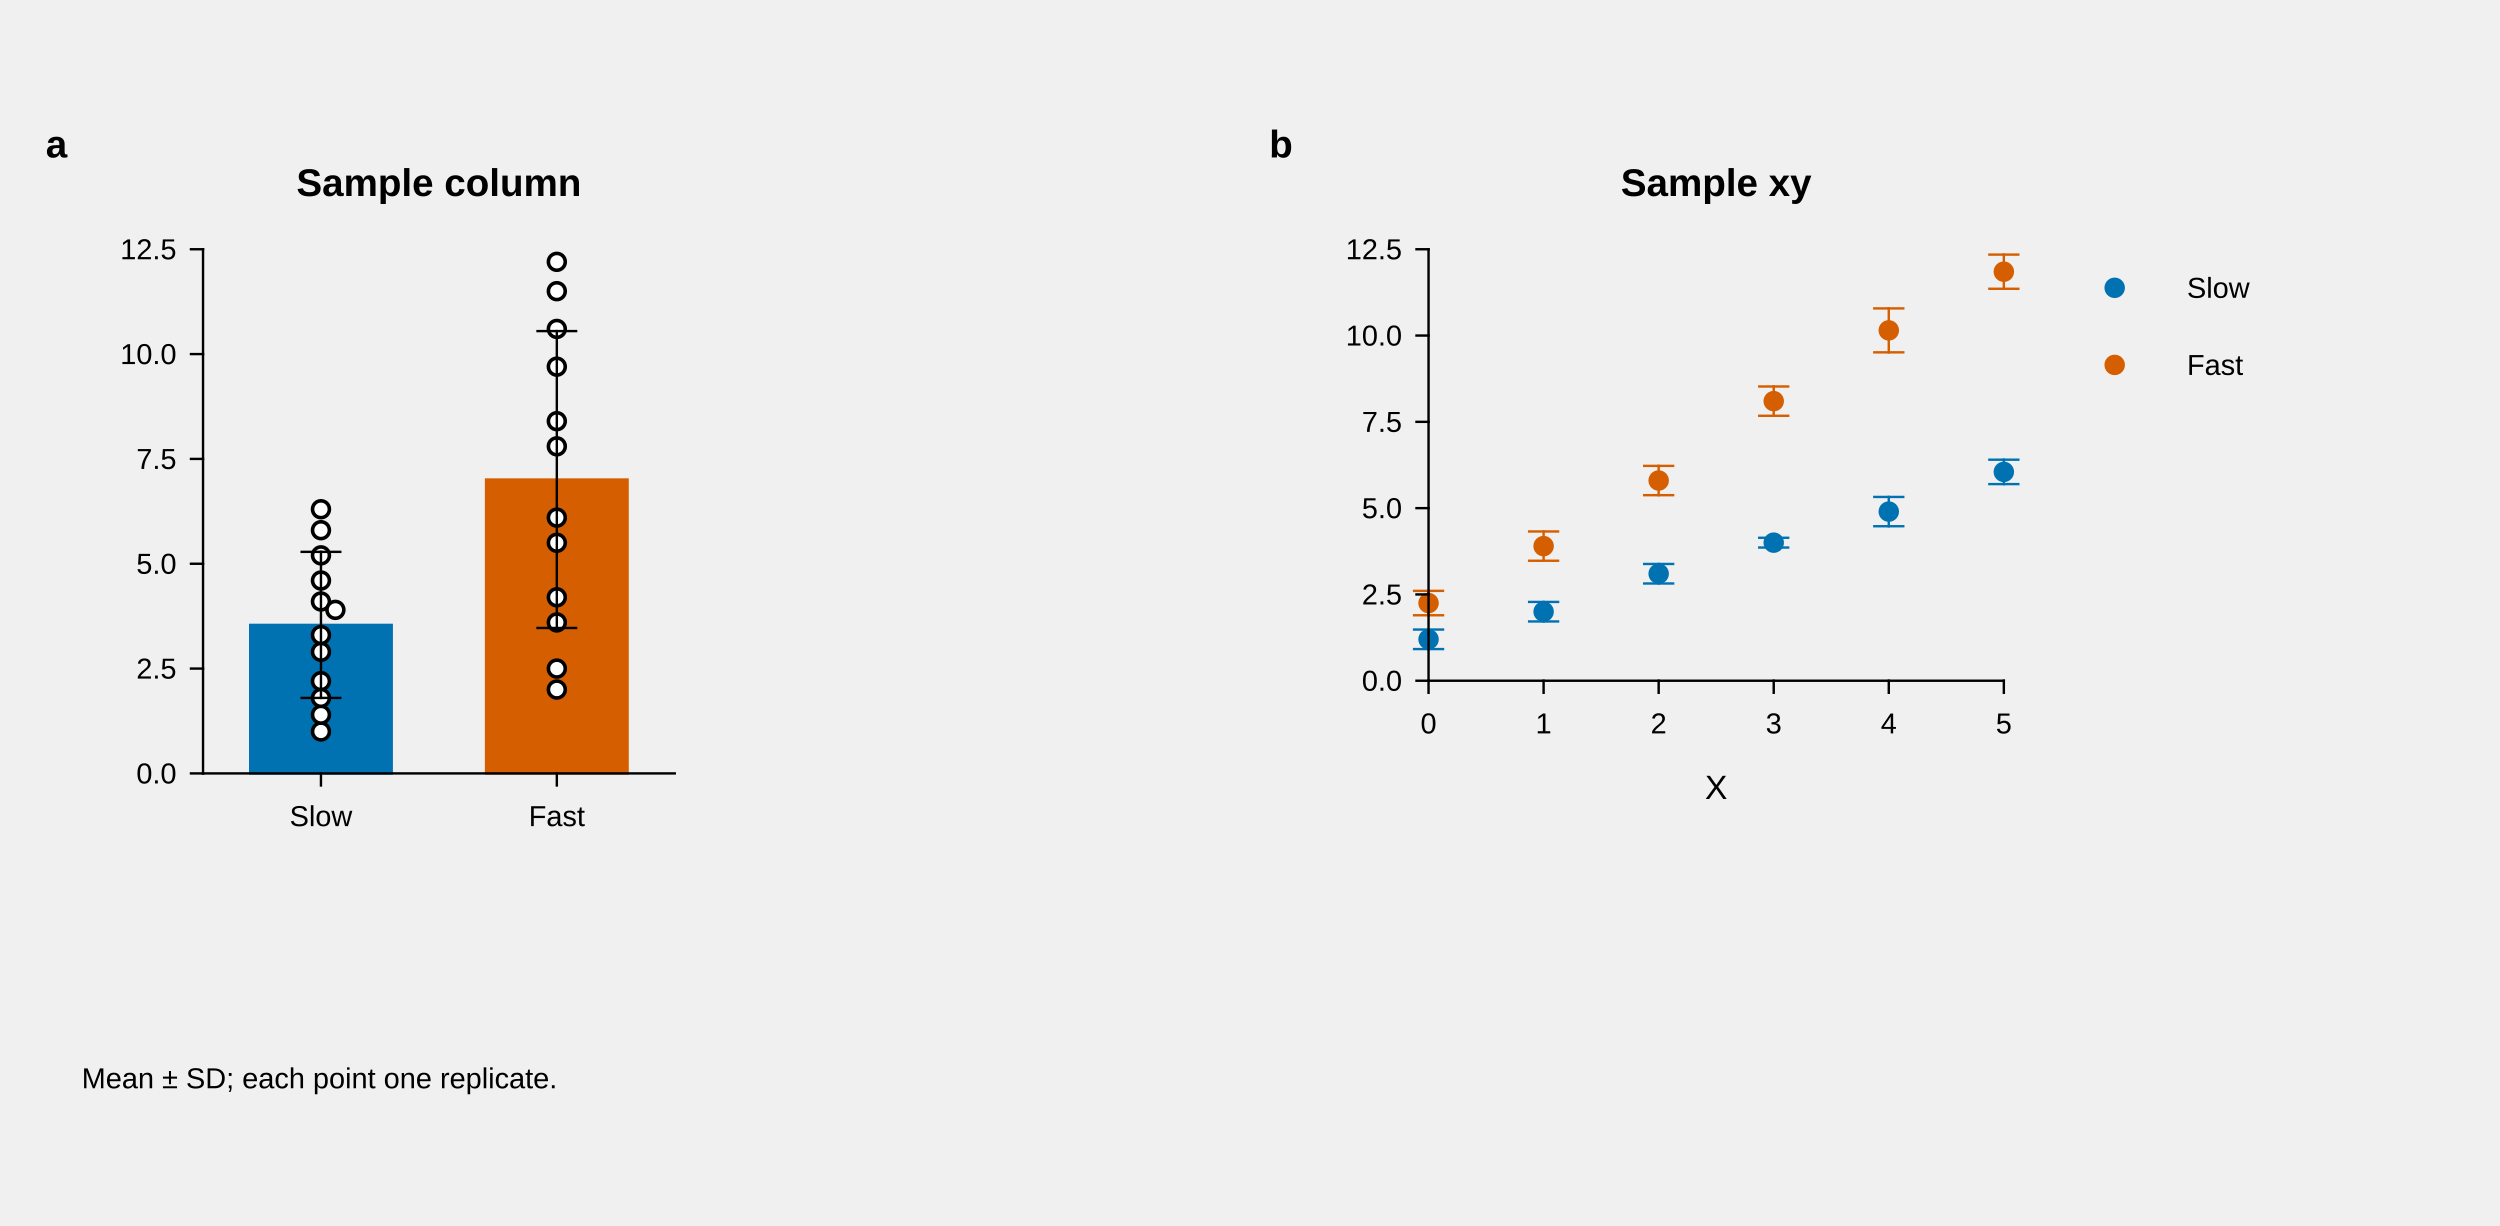
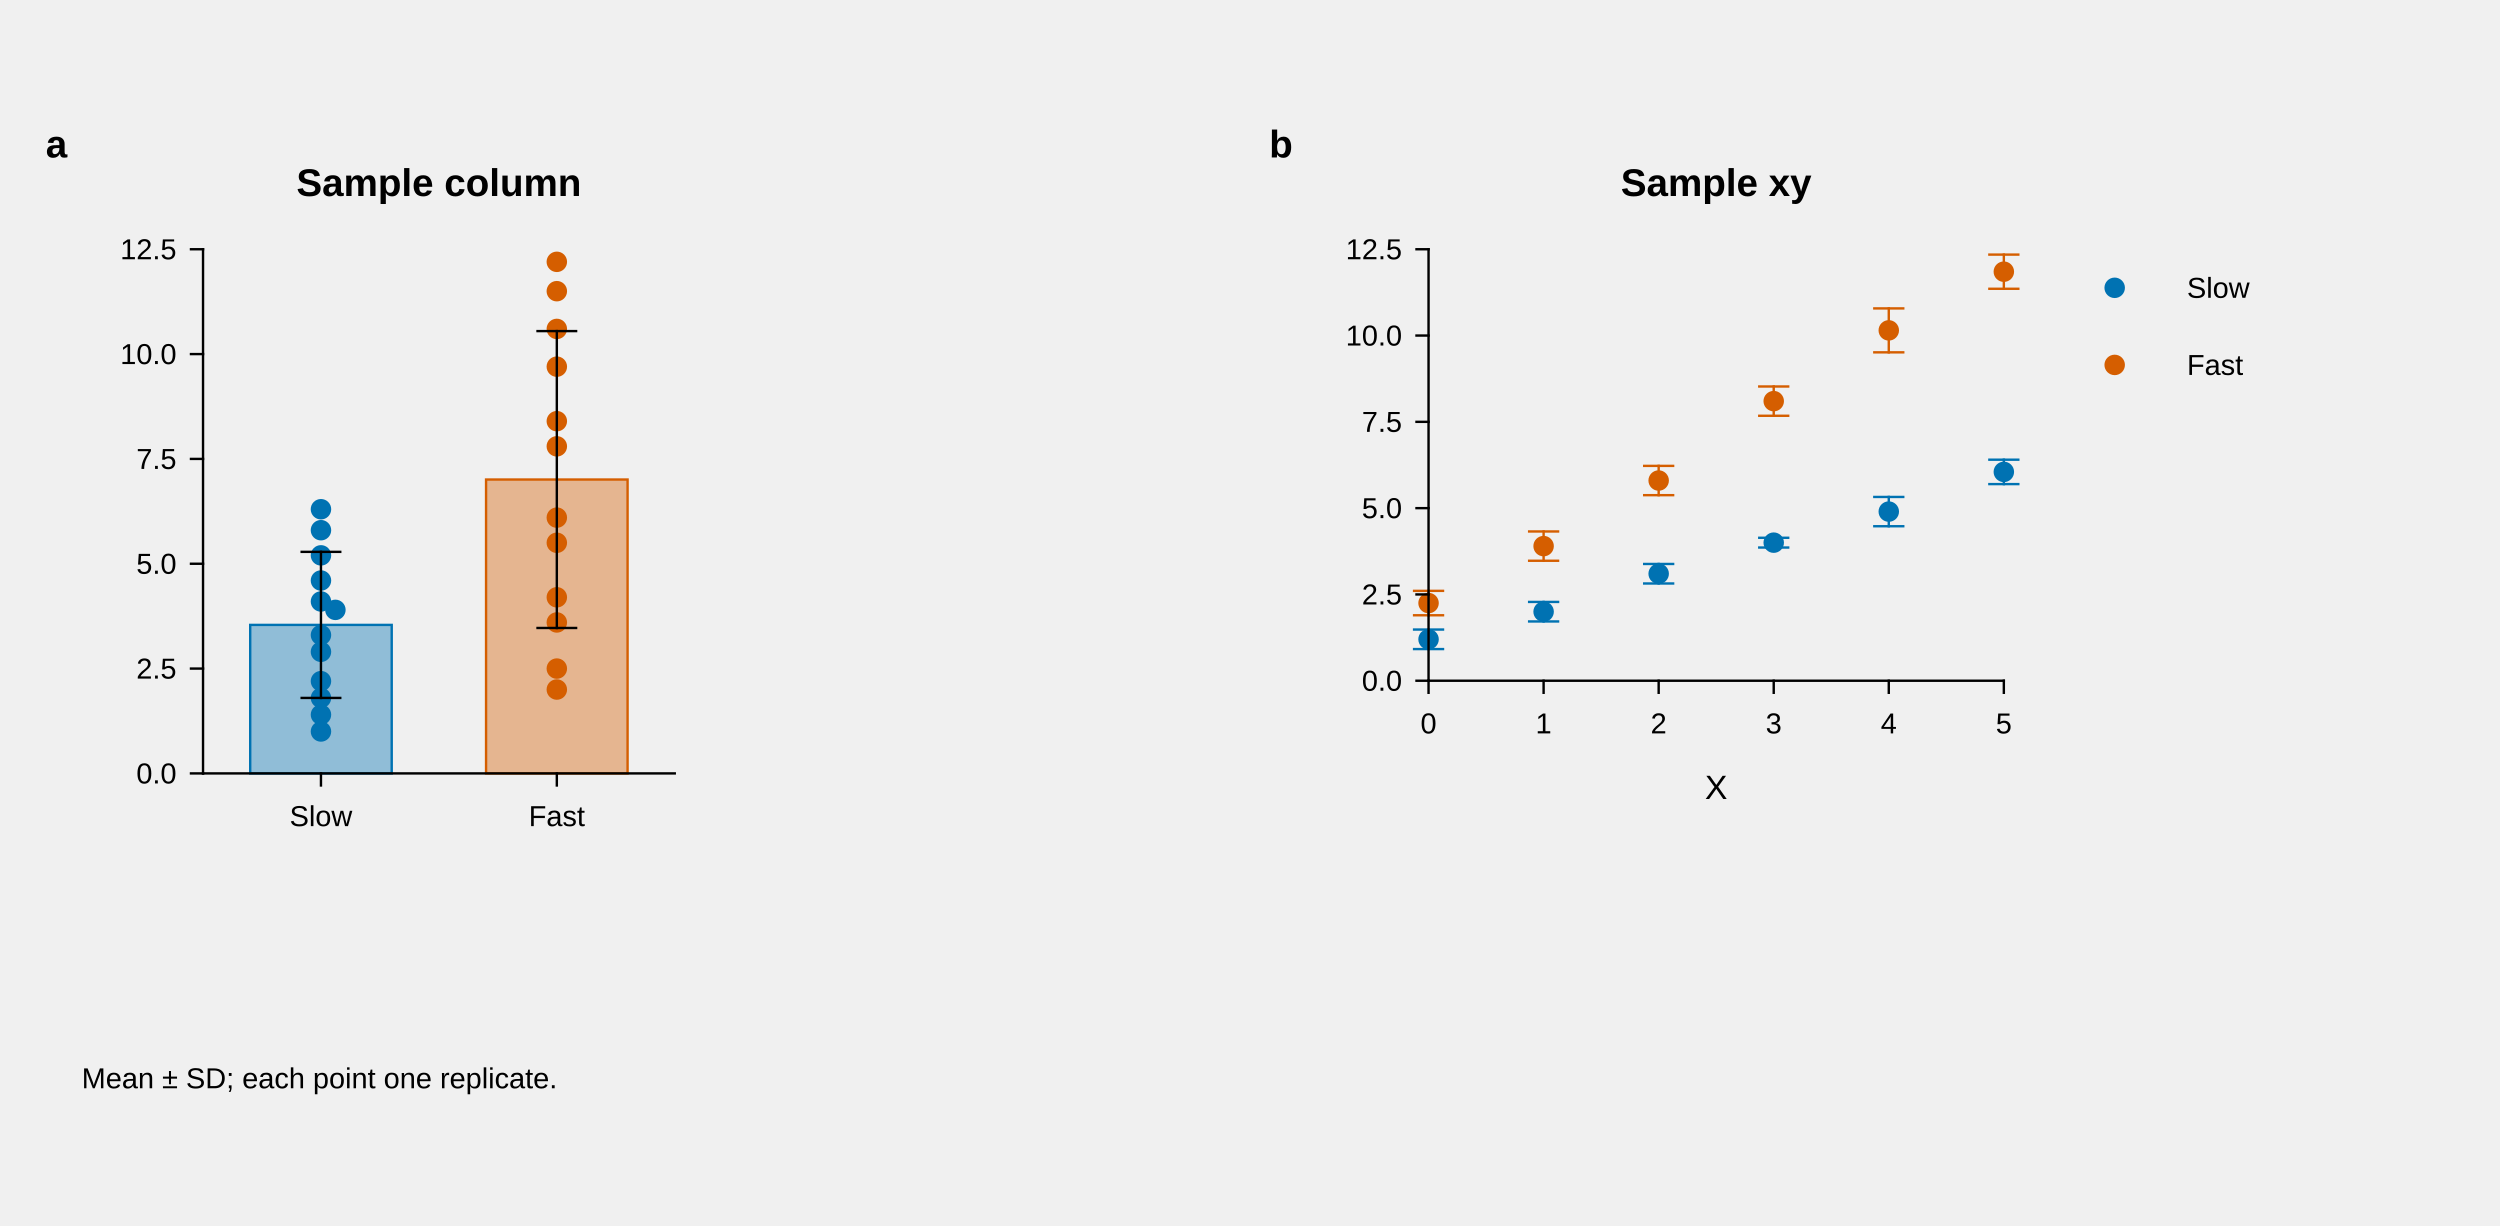
<svg xmlns="http://www.w3.org/2000/svg" width="518.74pt" height="254.28pt" viewBox="0 0 518.74 254.28">
  <g data-id="page">
    <g data-id="item/a" transform="translate(16.95 25.43)">
      <g data-id="graph">
        <g data-id="title">
          <text fill="#000000" xml:space="preserve">
            <tspan x="44.555" y="15.242" font-family="'PS Liberation Sans', 'Liberation Sans', Arial, Helvetica, sans-serif" font-size="8" font-weight="bold">Sample column</tspan>
          </text>
        </g>
        <g data-id="series">
          <g data-id="layer/bars">
            <g data-id="series/a/bar">
-               <rect x="34.966" y="104.234" width="29.364" height="30.815" fill="#0072b2" stroke="#0072b2" stroke-width="0.5" />
+               <rect x="34.966" y="104.234" width="29.364" height="30.815" fill="#0072b2" fill-opacity="0.4" stroke="#0072b2" stroke-width="0.5" />
            </g>
            <g data-id="series/b/bar">
-               <rect x="83.906" y="74.071" width="29.364" height="60.978" fill="#d55e00" stroke="#d55e00" stroke-width="0.5" />
+               <rect x="83.906" y="74.071" width="29.364" height="60.978" fill="#d55e00" fill-opacity="0.4" stroke="#d55e00" stroke-width="0.5" />
            </g>
          </g>
          <g data-id="layer/points">
            <g data-id="series/a/point/0">
-               <path d="M47.898,126.348a1.75,1.75 0 1,0 3.5,0a1.75,1.75 0 1,0 -3.5,0Z" fill="#ffffff" stroke="#000000" stroke-width="0.75" />
+               <path d="M47.898,126.348a1.75,1.75 0 1,0 3.5,0a1.75,1.75 0 1,0 -3.5,0Z" fill="#0072b2" stroke="#0072b2" stroke-width="0.75" />
            </g>
            <g data-id="series/a/point/1">
-               <path d="M47.898,115.907a1.75,1.75 0 1,0 3.5,0a1.75,1.75 0 1,0 -3.5,0Z" fill="#ffffff" stroke="#000000" stroke-width="0.75" />
+               <path d="M47.898,115.907a1.75,1.75 0 1,0 3.5,0a1.75,1.75 0 1,0 -3.5,0Z" fill="#0072b2" stroke="#0072b2" stroke-width="0.75" />
            </g>
            <g data-id="series/a/point/2">
-               <path d="M47.898,109.817a1.75,1.75 0 1,0 3.5,0a1.75,1.75 0 1,0 -3.5,0Z" fill="#ffffff" stroke="#000000" stroke-width="0.75" />
+               <path d="M47.898,109.817a1.75,1.75 0 1,0 3.5,0a1.75,1.75 0 1,0 -3.5,0Z" fill="#0072b2" stroke="#0072b2" stroke-width="0.75" />
            </g>
            <g data-id="series/a/point/3">
-               <path d="M47.898,99.376a1.75,1.75 0 1,0 3.5,0a1.75,1.75 0 1,0 -3.5,0Z" fill="#ffffff" stroke="#000000" stroke-width="0.75" />
+               <path d="M47.898,99.376a1.75,1.75 0 1,0 3.5,0a1.75,1.75 0 1,0 -3.5,0Z" fill="#0072b2" stroke="#0072b2" stroke-width="0.75" />
            </g>
            <g data-id="series/a/point/4">
-               <path d="M47.898,89.805a1.75,1.75 0 1,0 3.5,0a1.75,1.75 0 1,0 -3.5,0Z" fill="#ffffff" stroke="#000000" stroke-width="0.75" />
+               <path d="M47.898,89.805a1.75,1.75 0 1,0 3.5,0a1.75,1.75 0 1,0 -3.5,0Z" fill="#0072b2" stroke="#0072b2" stroke-width="0.75" />
            </g>
            <g data-id="series/a/point/5">
-               <path d="M47.898,84.584a1.75,1.75 0 1,0 3.5,0a1.75,1.75 0 1,0 -3.5,0Z" fill="#ffffff" stroke="#000000" stroke-width="0.75" />
+               <path d="M47.898,84.584a1.75,1.75 0 1,0 3.5,0a1.75,1.75 0 1,0 -3.5,0Z" fill="#0072b2" stroke="#0072b2" stroke-width="0.75" />
            </g>
            <g data-id="series/a/point/0/1">
-               <path d="M47.898,122.868a1.75,1.75 0 1,0 3.5,0a1.75,1.75 0 1,0 -3.5,0Z" fill="#ffffff" stroke="#000000" stroke-width="0.75" />
+               <path d="M47.898,122.868a1.75,1.75 0 1,0 3.5,0a1.75,1.75 0 1,0 -3.5,0Z" fill="#0072b2" stroke="#0072b2" stroke-width="0.75" />
            </g>
            <g data-id="series/a/point/1/1">
-               <path d="M47.898,119.388a1.75,1.75 0 1,0 3.5,0a1.75,1.75 0 1,0 -3.5,0Z" fill="#ffffff" stroke="#000000" stroke-width="0.75" />
+               <path d="M47.898,119.388a1.75,1.75 0 1,0 3.5,0a1.75,1.75 0 1,0 -3.5,0Z" fill="#0072b2" stroke="#0072b2" stroke-width="0.75" />
            </g>
            <g data-id="series/a/point/2/1">
-               <path d="M47.898,106.336a1.75,1.75 0 1,0 3.5,0a1.75,1.75 0 1,0 -3.5,0Z" fill="#ffffff" stroke="#000000" stroke-width="0.75" />
+               <path d="M47.898,106.336a1.75,1.75 0 1,0 3.5,0a1.75,1.75 0 1,0 -3.5,0Z" fill="#0072b2" stroke="#0072b2" stroke-width="0.75" />
            </g>
            <g data-id="series/a/point/3/1">
-               <path d="M50.894,101.116a1.75,1.75 0 1,0 3.5,0a1.75,1.75 0 1,0 -3.5,0Z" fill="#ffffff" stroke="#000000" stroke-width="0.75" />
+               <path d="M50.894,101.116a1.75,1.75 0 1,0 3.5,0a1.75,1.75 0 1,0 -3.5,0Z" fill="#0072b2" stroke="#0072b2" stroke-width="0.75" />
            </g>
            <g data-id="series/a/point/4/1">
-               <path d="M47.898,95.025a1.75,1.75 0 1,0 3.5,0a1.75,1.75 0 1,0 -3.5,0Z" fill="#ffffff" stroke="#000000" stroke-width="0.75" />
+               <path d="M47.898,95.025a1.75,1.75 0 1,0 3.5,0a1.75,1.75 0 1,0 -3.5,0Z" fill="#0072b2" stroke="#0072b2" stroke-width="0.75" />
            </g>
            <g data-id="series/a/point/5/1">
-               <path d="M47.898,80.234a1.75,1.75 0 1,0 3.5,0a1.75,1.75 0 1,0 -3.5,0Z" fill="#ffffff" stroke="#000000" stroke-width="0.75" />
+               <path d="M47.898,80.234a1.75,1.75 0 1,0 3.5,0a1.75,1.75 0 1,0 -3.5,0Z" fill="#0072b2" stroke="#0072b2" stroke-width="0.75" />
            </g>
            <g data-id="series/b/point/0">
-               <path d="M96.838,117.647a1.75,1.75 0 1,0 3.5,0a1.75,1.75 0 1,0 -3.5,0Z" fill="#ffffff" stroke="#000000" stroke-width="0.75" />
+               <path d="M96.838,117.647a1.75,1.75 0 1,0 3.5,0a1.75,1.75 0 1,0 -3.5,0Z" fill="#d55e00" stroke="#d55e00" stroke-width="0.75" />
            </g>
            <g data-id="series/b/point/1">
-               <path d="M96.838,103.726a1.75,1.75 0 1,0 3.5,0a1.75,1.75 0 1,0 -3.5,0Z" fill="#ffffff" stroke="#000000" stroke-width="0.75" />
+               <path d="M96.838,103.726a1.75,1.75 0 1,0 3.5,0a1.75,1.75 0 1,0 -3.5,0Z" fill="#d55e00" stroke="#d55e00" stroke-width="0.75" />
            </g>
            <g data-id="series/b/point/2">
-               <path d="M96.838,81.974a1.75,1.75 0 1,0 3.5,0a1.75,1.75 0 1,0 -3.5,0Z" fill="#ffffff" stroke="#000000" stroke-width="0.75" />
+               <path d="M96.838,81.974a1.75,1.75 0 1,0 3.5,0a1.75,1.75 0 1,0 -3.5,0Z" fill="#d55e00" stroke="#d55e00" stroke-width="0.75" />
            </g>
            <g data-id="series/b/point/3">
-               <path d="M96.838,61.962a1.75,1.75 0 1,0 3.5,0a1.75,1.75 0 1,0 -3.5,0Z" fill="#ffffff" stroke="#000000" stroke-width="0.75" />
+               <path d="M96.838,61.962a1.75,1.75 0 1,0 3.5,0a1.75,1.75 0 1,0 -3.5,0Z" fill="#d55e00" stroke="#d55e00" stroke-width="0.75" />
            </g>
            <g data-id="series/b/point/4">
-               <path d="M96.838,50.651a1.75,1.75 0 1,0 3.5,0a1.75,1.75 0 1,0 -3.5,0Z" fill="#ffffff" stroke="#000000" stroke-width="0.75" />
+               <path d="M96.838,50.651a1.75,1.75 0 1,0 3.5,0a1.75,1.75 0 1,0 -3.5,0Z" fill="#d55e00" stroke="#d55e00" stroke-width="0.75" />
            </g>
            <g data-id="series/b/point/5">
-               <path d="M96.838,28.899a1.75,1.75 0 1,0 3.5,0a1.75,1.75 0 1,0 -3.5,0Z" fill="#ffffff" stroke="#000000" stroke-width="0.75" />
+               <path d="M96.838,28.899a1.75,1.75 0 1,0 3.5,0a1.75,1.75 0 1,0 -3.5,0Z" fill="#d55e00" stroke="#d55e00" stroke-width="0.75" />
            </g>
            <g data-id="series/b/point/0/1">
-               <path d="M96.838,113.297a1.75,1.75 0 1,0 3.5,0a1.75,1.75 0 1,0 -3.5,0Z" fill="#ffffff" stroke="#000000" stroke-width="0.75" />
+               <path d="M96.838,113.297a1.75,1.75 0 1,0 3.5,0a1.75,1.75 0 1,0 -3.5,0Z" fill="#d55e00" stroke="#d55e00" stroke-width="0.75" />
            </g>
            <g data-id="series/b/point/1/1">
-               <path d="M96.838,98.506a1.75,1.75 0 1,0 3.5,0a1.75,1.75 0 1,0 -3.5,0Z" fill="#ffffff" stroke="#000000" stroke-width="0.75" />
+               <path d="M96.838,98.506a1.75,1.75 0 1,0 3.5,0a1.75,1.75 0 1,0 -3.5,0Z" fill="#d55e00" stroke="#d55e00" stroke-width="0.75" />
            </g>
            <g data-id="series/b/point/2/1">
-               <path d="M96.838,87.195a1.75,1.75 0 1,0 3.5,0a1.75,1.75 0 1,0 -3.5,0Z" fill="#ffffff" stroke="#000000" stroke-width="0.75" />
+               <path d="M96.838,87.195a1.75,1.75 0 1,0 3.5,0a1.75,1.75 0 1,0 -3.5,0Z" fill="#d55e00" stroke="#d55e00" stroke-width="0.75" />
            </g>
            <g data-id="series/b/point/3/1">
-               <path d="M96.838,67.183a1.75,1.75 0 1,0 3.5,0a1.75,1.75 0 1,0 -3.5,0Z" fill="#ffffff" stroke="#000000" stroke-width="0.75" />
+               <path d="M96.838,67.183a1.75,1.75 0 1,0 3.5,0a1.75,1.75 0 1,0 -3.5,0Z" fill="#d55e00" stroke="#d55e00" stroke-width="0.75" />
            </g>
            <g data-id="series/b/point/4/1">
-               <path d="M96.838,42.821a1.75,1.75 0 1,0 3.5,0a1.75,1.75 0 1,0 -3.5,0Z" fill="#ffffff" stroke="#000000" stroke-width="0.75" />
+               <path d="M96.838,42.821a1.75,1.75 0 1,0 3.5,0a1.75,1.75 0 1,0 -3.5,0Z" fill="#d55e00" stroke="#d55e00" stroke-width="0.75" />
            </g>
            <g data-id="series/b/point/5/1">
-               <path d="M96.838,34.99a1.75,1.75 0 1,0 3.5,0a1.75,1.75 0 1,0 -3.5,0Z" fill="#ffffff" stroke="#000000" stroke-width="0.75" />
+               <path d="M96.838,34.99a1.75,1.75 0 1,0 3.5,0a1.75,1.75 0 1,0 -3.5,0Z" fill="#d55e00" stroke="#d55e00" stroke-width="0.75" />
            </g>
          </g>
          <g data-id="layer/error">
            <g data-id="series/a/error">
              <g data-id="series/a/error/0">
                <line x1="49.648" y1="89.079" x2="49.648" y2="119.388" stroke="#000000" stroke-width="0.5" stroke-linecap="square" />
              </g>
              <g data-id="series/a/error/1">
                <line x1="45.648" y1="89.079" x2="53.648" y2="89.079" stroke="#000000" stroke-width="0.5" stroke-linecap="square" />
              </g>
              <g data-id="series/a/error/2">
                <line x1="45.648" y1="119.388" x2="53.648" y2="119.388" stroke="#000000" stroke-width="0.5" stroke-linecap="square" />
              </g>
            </g>
            <g data-id="series/b/error">
              <g data-id="series/b/error/0">
                <line x1="98.588" y1="43.27" x2="98.588" y2="104.872" stroke="#000000" stroke-width="0.5" stroke-linecap="square" />
              </g>
              <g data-id="series/b/error/1">
                <line x1="94.588" y1="43.27" x2="102.588" y2="43.27" stroke="#000000" stroke-width="0.5" stroke-linecap="square" />
              </g>
              <g data-id="series/b/error/2">
                <line x1="94.588" y1="104.872" x2="102.588" y2="104.872" stroke="#000000" stroke-width="0.5" stroke-linecap="square" />
              </g>
            </g>
          </g>
        </g>
        <g data-id="axis/y">
          <g data-id="axis/y/line">
            <line x1="25.178" y1="135.049" x2="25.178" y2="26.289" stroke="#000000" stroke-width="0.5" stroke-linecap="square" />
          </g>
          <g data-id="axis/y/tick/0">
            <line x1="25.178" y1="135.049" x2="22.678" y2="135.049" stroke="#000000" stroke-width="0.5" stroke-linecap="square" />
          </g>
          <g data-id="axis/y/tickLabel/0">
            <text fill="#000000" xml:space="preserve">
              <tspan x="11.337" y="137.129" font-family="'PS Liberation Sans', 'Liberation Sans', Arial, Helvetica, sans-serif" font-size="6">0.0</tspan>
            </text>
          </g>
          <g data-id="axis/y/tick/1">
            <line x1="25.178" y1="113.297" x2="22.678" y2="113.297" stroke="#000000" stroke-width="0.5" stroke-linecap="square" />
          </g>
          <g data-id="axis/y/tickLabel/1">
            <text fill="#000000" xml:space="preserve">
              <tspan x="11.337" y="115.377" font-family="'PS Liberation Sans', 'Liberation Sans', Arial, Helvetica, sans-serif" font-size="6">2.5</tspan>
            </text>
          </g>
          <g data-id="axis/y/tick/2">
            <line x1="25.178" y1="91.545" x2="22.678" y2="91.545" stroke="#000000" stroke-width="0.5" stroke-linecap="square" />
          </g>
          <g data-id="axis/y/tickLabel/2">
            <text fill="#000000" xml:space="preserve">
              <tspan x="11.337" y="93.625" font-family="'PS Liberation Sans', 'Liberation Sans', Arial, Helvetica, sans-serif" font-size="6">5.0</tspan>
            </text>
          </g>
          <g data-id="axis/y/tick/3">
            <line x1="25.178" y1="69.793" x2="22.678" y2="69.793" stroke="#000000" stroke-width="0.5" stroke-linecap="square" />
          </g>
          <g data-id="axis/y/tickLabel/3">
            <text fill="#000000" xml:space="preserve">
              <tspan x="11.337" y="71.873" font-family="'PS Liberation Sans', 'Liberation Sans', Arial, Helvetica, sans-serif" font-size="6">7.5</tspan>
            </text>
          </g>
          <g data-id="axis/y/tick/4">
            <line x1="25.178" y1="48.041" x2="22.678" y2="48.041" stroke="#000000" stroke-width="0.5" stroke-linecap="square" />
          </g>
          <g data-id="axis/y/tickLabel/4">
            <text fill="#000000" xml:space="preserve">
              <tspan x="8" y="50.121" font-family="'PS Liberation Sans', 'Liberation Sans', Arial, Helvetica, sans-serif" font-size="6">10.0</tspan>
            </text>
          </g>
          <g data-id="axis/y/tick/5">
            <line x1="25.178" y1="26.289" x2="22.678" y2="26.289" stroke="#000000" stroke-width="0.5" stroke-linecap="square" />
          </g>
          <g data-id="axis/y/tickLabel/5">
            <text fill="#000000" xml:space="preserve">
              <tspan x="8" y="28.369" font-family="'PS Liberation Sans', 'Liberation Sans', Arial, Helvetica, sans-serif" font-size="6">12.5</tspan>
            </text>
          </g>
        </g>
        <g data-id="axis/x">
          <g data-id="axis/x/line">
            <line x1="25.178" y1="135.049" x2="123.058" y2="135.049" stroke="#000000" stroke-width="0.5" stroke-linecap="square" />
          </g>
          <g data-id="axis/x/tick/0">
            <line x1="49.648" y1="135.049" x2="49.648" y2="137.549" stroke="#000000" stroke-width="0.5" stroke-linecap="square" />
          </g>
          <g data-id="axis/x/tickLabel/0">
            <text fill="#000000" xml:space="preserve">
              <tspan x="43.145" y="145.981" font-family="'PS Liberation Sans', 'Liberation Sans', Arial, Helvetica, sans-serif" font-size="6">Slow</tspan>
            </text>
          </g>
          <g data-id="axis/x/tick/1">
            <line x1="98.588" y1="135.049" x2="98.588" y2="137.549" stroke="#000000" stroke-width="0.5" stroke-linecap="square" />
          </g>
          <g data-id="axis/x/tickLabel/1">
            <text fill="#000000" xml:space="preserve">
              <tspan x="92.753" y="145.981" font-family="'PS Liberation Sans', 'Liberation Sans', Arial, Helvetica, sans-serif" font-size="6">Fast</tspan>
            </text>
          </g>
        </g>
      </g>
    </g>
    <g data-id="item/a/label">
      <text fill="#000000" xml:space="preserve">
        <tspan x="9.501" y="32.672" font-family="'PS Liberation Sans', 'Liberation Sans', Arial, Helvetica, sans-serif" font-size="8" font-weight="bold">a</tspan>
      </text>
    </g>
    <g data-id="item/b" transform="translate(271.24 25.43)">
      <g data-id="graph">
        <g data-id="title">
          <text fill="#000000" xml:space="preserve">
            <tspan x="65.074" y="15.242" font-family="'PS Liberation Sans', 'Liberation Sans', Arial, Helvetica, sans-serif" font-size="8" font-weight="bold">Sample xy</tspan>
          </text>
        </g>
        <g data-id="series">
          <g data-id="layer/error">
            <g data-id="series/a/error/0/0">
              <line x1="25.178" y1="105.198" x2="25.178" y2="109.25" stroke="#0072b2" stroke-width="0.5" stroke-linecap="square" />
            </g>
            <g data-id="series/a/error/0/1">
              <line x1="22.178" y1="105.198" x2="28.178" y2="105.198" stroke="#0072b2" stroke-width="0.5" stroke-linecap="square" />
            </g>
            <g data-id="series/a/error/0/2">
              <line x1="22.178" y1="109.25" x2="28.178" y2="109.25" stroke="#0072b2" stroke-width="0.5" stroke-linecap="square" />
            </g>
            <g data-id="series/a/error/1/0">
              <line x1="49.052" y1="99.468" x2="49.052" y2="103.52" stroke="#0072b2" stroke-width="0.5" stroke-linecap="square" />
            </g>
            <g data-id="series/a/error/1/1">
              <line x1="46.052" y1="99.468" x2="52.052" y2="99.468" stroke="#0072b2" stroke-width="0.5" stroke-linecap="square" />
            </g>
            <g data-id="series/a/error/1/2">
              <line x1="46.052" y1="103.52" x2="52.052" y2="103.52" stroke="#0072b2" stroke-width="0.5" stroke-linecap="square" />
            </g>
            <g data-id="series/a/error/2/0">
              <line x1="72.926" y1="91.59" x2="72.926" y2="95.641" stroke="#0072b2" stroke-width="0.5" stroke-linecap="square" />
            </g>
            <g data-id="series/a/error/2/1">
              <line x1="69.926" y1="91.59" x2="75.926" y2="91.59" stroke="#0072b2" stroke-width="0.5" stroke-linecap="square" />
            </g>
            <g data-id="series/a/error/2/2">
              <line x1="69.926" y1="95.641" x2="75.926" y2="95.641" stroke="#0072b2" stroke-width="0.5" stroke-linecap="square" />
            </g>
            <g data-id="series/a/error/3/0">
              <line x1="96.8" y1="86.157" x2="96.8" y2="88.182" stroke="#0072b2" stroke-width="0.5" stroke-linecap="square" />
            </g>
            <g data-id="series/a/error/3/1">
              <line x1="93.8" y1="86.157" x2="99.8" y2="86.157" stroke="#0072b2" stroke-width="0.5" stroke-linecap="square" />
            </g>
            <g data-id="series/a/error/3/2">
              <line x1="93.8" y1="88.182" x2="99.8" y2="88.182" stroke="#0072b2" stroke-width="0.5" stroke-linecap="square" />
            </g>
            <g data-id="series/a/error/4/0">
              <line x1="120.674" y1="77.685" x2="120.674" y2="83.762" stroke="#0072b2" stroke-width="0.5" stroke-linecap="square" />
            </g>
            <g data-id="series/a/error/4/1">
              <line x1="117.674" y1="77.685" x2="123.674" y2="77.685" stroke="#0072b2" stroke-width="0.5" stroke-linecap="square" />
            </g>
            <g data-id="series/a/error/4/2">
              <line x1="117.674" y1="83.762" x2="123.674" y2="83.762" stroke="#0072b2" stroke-width="0.5" stroke-linecap="square" />
            </g>
            <g data-id="series/a/error/5/0">
              <line x1="144.548" y1="69.954" x2="144.548" y2="75.019" stroke="#0072b2" stroke-width="0.5" stroke-linecap="square" />
            </g>
            <g data-id="series/a/error/5/1">
              <line x1="141.548" y1="69.954" x2="147.548" y2="69.954" stroke="#0072b2" stroke-width="0.5" stroke-linecap="square" />
            </g>
            <g data-id="series/a/error/5/2">
              <line x1="141.548" y1="75.019" x2="147.548" y2="75.019" stroke="#0072b2" stroke-width="0.5" stroke-linecap="square" />
            </g>
            <g data-id="series/b/error/0/0">
              <line x1="25.178" y1="97.171" x2="25.178" y2="102.236" stroke="#d55e00" stroke-width="0.5" stroke-linecap="square" />
            </g>
            <g data-id="series/b/error/0/1">
              <line x1="22.178" y1="97.171" x2="28.178" y2="97.171" stroke="#d55e00" stroke-width="0.5" stroke-linecap="square" />
            </g>
            <g data-id="series/b/error/0/2">
              <line x1="22.178" y1="102.236" x2="28.178" y2="102.236" stroke="#d55e00" stroke-width="0.5" stroke-linecap="square" />
            </g>
            <g data-id="series/b/error/1/0">
              <line x1="49.052" y1="84.847" x2="49.052" y2="90.924" stroke="#d55e00" stroke-width="0.5" stroke-linecap="square" />
            </g>
            <g data-id="series/b/error/1/1">
              <line x1="46.052" y1="84.847" x2="52.052" y2="84.847" stroke="#d55e00" stroke-width="0.5" stroke-linecap="square" />
            </g>
            <g data-id="series/b/error/1/2">
              <line x1="46.052" y1="90.924" x2="52.052" y2="90.924" stroke="#d55e00" stroke-width="0.5" stroke-linecap="square" />
            </g>
            <g data-id="series/b/error/2/0">
              <line x1="72.926" y1="71.238" x2="72.926" y2="77.316" stroke="#d55e00" stroke-width="0.5" stroke-linecap="square" />
            </g>
            <g data-id="series/b/error/2/1">
              <line x1="69.926" y1="71.238" x2="75.926" y2="71.238" stroke="#d55e00" stroke-width="0.5" stroke-linecap="square" />
            </g>
            <g data-id="series/b/error/2/2">
              <line x1="69.926" y1="77.316" x2="75.926" y2="77.316" stroke="#d55e00" stroke-width="0.5" stroke-linecap="square" />
            </g>
            <g data-id="series/b/error/3/0">
              <line x1="96.8" y1="54.765" x2="96.8" y2="60.842" stroke="#d55e00" stroke-width="0.5" stroke-linecap="square" />
            </g>
            <g data-id="series/b/error/3/1">
              <line x1="93.8" y1="54.765" x2="99.8" y2="54.765" stroke="#d55e00" stroke-width="0.5" stroke-linecap="square" />
            </g>
            <g data-id="series/b/error/3/2">
              <line x1="93.8" y1="60.842" x2="99.8" y2="60.842" stroke="#d55e00" stroke-width="0.5" stroke-linecap="square" />
            </g>
            <g data-id="series/b/error/4/0">
              <line x1="120.674" y1="38.563" x2="120.674" y2="47.679" stroke="#d55e00" stroke-width="0.5" stroke-linecap="square" />
            </g>
            <g data-id="series/b/error/4/1">
              <line x1="117.674" y1="38.563" x2="123.674" y2="38.563" stroke="#d55e00" stroke-width="0.5" stroke-linecap="square" />
            </g>
            <g data-id="series/b/error/4/2">
              <line x1="117.674" y1="47.679" x2="123.674" y2="47.679" stroke="#d55e00" stroke-width="0.5" stroke-linecap="square" />
            </g>
            <g data-id="series/b/error/5/0">
              <line x1="144.548" y1="27.399" x2="144.548" y2="34.49" stroke="#d55e00" stroke-width="0.5" stroke-linecap="square" />
            </g>
            <g data-id="series/b/error/5/1">
              <line x1="141.548" y1="27.399" x2="147.548" y2="27.399" stroke="#d55e00" stroke-width="0.5" stroke-linecap="square" />
            </g>
            <g data-id="series/b/error/5/2">
              <line x1="141.548" y1="34.49" x2="147.548" y2="34.49" stroke="#d55e00" stroke-width="0.5" stroke-linecap="square" />
            </g>
          </g>
          <g data-id="layer/points">
            <g data-id="series/a/point/0">
              <path d="M23.428,107.224a1.75,1.75 0 1,0 3.5,0a1.75,1.75 0 1,0 -3.5,0Z" fill="#0072b2" stroke="#0072b2" stroke-width="0.75" />
            </g>
            <g data-id="series/a/point/1">
              <path d="M47.302,101.494a1.75,1.75 0 1,0 3.5,0a1.75,1.75 0 1,0 -3.5,0Z" fill="#0072b2" stroke="#0072b2" stroke-width="0.75" />
            </g>
            <g data-id="series/a/point/2">
              <path d="M71.176,93.616a1.75,1.75 0 1,0 3.5,0a1.75,1.75 0 1,0 -3.5,0Z" fill="#0072b2" stroke="#0072b2" stroke-width="0.75" />
            </g>
            <g data-id="series/a/point/3">
              <path d="M95.05,87.169a1.75,1.75 0 1,0 3.5,0a1.75,1.75 0 1,0 -3.5,0Z" fill="#0072b2" stroke="#0072b2" stroke-width="0.75" />
            </g>
            <g data-id="series/a/point/4">
              <path d="M118.924,80.723a1.75,1.75 0 1,0 3.5,0a1.75,1.75 0 1,0 -3.5,0Z" fill="#0072b2" stroke="#0072b2" stroke-width="0.75" />
            </g>
            <g data-id="series/a/point/5">
              <path d="M142.798,72.487a1.75,1.75 0 1,0 3.5,0a1.75,1.75 0 1,0 -3.5,0Z" fill="#0072b2" stroke="#0072b2" stroke-width="0.75" />
            </g>
            <g data-id="series/b/point/0">
              <path d="M23.428,99.704a1.75,1.75 0 1,0 3.5,0a1.75,1.75 0 1,0 -3.5,0Z" fill="#d55e00" stroke="#d55e00" stroke-width="0.75" />
            </g>
            <g data-id="series/b/point/1">
              <path d="M47.302,87.886a1.75,1.75 0 1,0 3.5,0a1.75,1.75 0 1,0 -3.5,0Z" fill="#d55e00" stroke="#d55e00" stroke-width="0.75" />
            </g>
            <g data-id="series/b/point/2">
              <path d="M71.176,74.277a1.75,1.75 0 1,0 3.5,0a1.75,1.75 0 1,0 -3.5,0Z" fill="#d55e00" stroke="#d55e00" stroke-width="0.75" />
            </g>
            <g data-id="series/b/point/3">
              <path d="M95.05,57.804a1.75,1.75 0 1,0 3.5,0a1.75,1.75 0 1,0 -3.5,0Z" fill="#d55e00" stroke="#d55e00" stroke-width="0.75" />
            </g>
            <g data-id="series/b/point/4">
              <path d="M118.924,43.121a1.75,1.75 0 1,0 3.5,0a1.75,1.75 0 1,0 -3.5,0Z" fill="#d55e00" stroke="#d55e00" stroke-width="0.75" />
            </g>
            <g data-id="series/b/point/5">
              <path d="M142.798,30.945a1.75,1.75 0 1,0 3.5,0a1.75,1.75 0 1,0 -3.5,0Z" fill="#d55e00" stroke="#d55e00" stroke-width="0.75" />
            </g>
          </g>
        </g>
        <g data-id="axis/y">
          <g data-id="axis/y/line">
            <line x1="25.178" y1="115.819" x2="25.178" y2="26.289" stroke="#000000" stroke-width="0.5" stroke-linecap="square" />
          </g>
          <g data-id="axis/y/tick/0">
            <line x1="25.178" y1="115.819" x2="22.678" y2="115.819" stroke="#000000" stroke-width="0.5" stroke-linecap="square" />
          </g>
          <g data-id="axis/y/tickLabel/0">
            <text fill="#000000" xml:space="preserve">
              <tspan x="11.337" y="117.899" font-family="'PS Liberation Sans', 'Liberation Sans', Arial, Helvetica, sans-serif" font-size="6">0.0</tspan>
            </text>
          </g>
          <g data-id="axis/y/tick/1">
            <line x1="25.178" y1="97.913" x2="22.678" y2="97.913" stroke="#000000" stroke-width="0.5" stroke-linecap="square" />
          </g>
          <g data-id="axis/y/tickLabel/1">
            <text fill="#000000" xml:space="preserve">
              <tspan x="11.337" y="99.993" font-family="'PS Liberation Sans', 'Liberation Sans', Arial, Helvetica, sans-serif" font-size="6">2.5</tspan>
            </text>
          </g>
          <g data-id="axis/y/tick/2">
            <line x1="25.178" y1="80.007" x2="22.678" y2="80.007" stroke="#000000" stroke-width="0.5" stroke-linecap="square" />
          </g>
          <g data-id="axis/y/tickLabel/2">
            <text fill="#000000" xml:space="preserve">
              <tspan x="11.337" y="82.087" font-family="'PS Liberation Sans', 'Liberation Sans', Arial, Helvetica, sans-serif" font-size="6">5.0</tspan>
            </text>
          </g>
          <g data-id="axis/y/tick/3">
            <line x1="25.178" y1="62.101" x2="22.678" y2="62.101" stroke="#000000" stroke-width="0.5" stroke-linecap="square" />
          </g>
          <g data-id="axis/y/tickLabel/3">
            <text fill="#000000" xml:space="preserve">
              <tspan x="11.337" y="64.181" font-family="'PS Liberation Sans', 'Liberation Sans', Arial, Helvetica, sans-serif" font-size="6">7.5</tspan>
            </text>
          </g>
          <g data-id="axis/y/tick/4">
            <line x1="25.178" y1="44.195" x2="22.678" y2="44.195" stroke="#000000" stroke-width="0.5" stroke-linecap="square" />
          </g>
          <g data-id="axis/y/tickLabel/4">
            <text fill="#000000" xml:space="preserve">
              <tspan x="8" y="46.275" font-family="'PS Liberation Sans', 'Liberation Sans', Arial, Helvetica, sans-serif" font-size="6">10.0</tspan>
            </text>
          </g>
          <g data-id="axis/y/tick/5">
            <line x1="25.178" y1="26.289" x2="22.678" y2="26.289" stroke="#000000" stroke-width="0.5" stroke-linecap="square" />
          </g>
          <g data-id="axis/y/tickLabel/5">
            <text fill="#000000" xml:space="preserve">
              <tspan x="8" y="28.369" font-family="'PS Liberation Sans', 'Liberation Sans', Arial, Helvetica, sans-serif" font-size="6">12.5</tspan>
            </text>
          </g>
        </g>
        <g data-id="axis/x">
          <g data-id="axis/x/line">
            <line x1="25.178" y1="115.819" x2="144.548" y2="115.819" stroke="#000000" stroke-width="0.5" stroke-linecap="square" />
          </g>
          <g data-id="axis/x/tick/0">
            <line x1="25.178" y1="115.819" x2="25.178" y2="118.319" stroke="#000000" stroke-width="0.5" stroke-linecap="square" />
          </g>
          <g data-id="axis/x/tickLabel/0">
            <text fill="#000000" xml:space="preserve">
              <tspan x="23.509" y="126.751" font-family="'PS Liberation Sans', 'Liberation Sans', Arial, Helvetica, sans-serif" font-size="6">0</tspan>
            </text>
          </g>
          <g data-id="axis/x/tick/1">
            <line x1="49.052" y1="115.819" x2="49.052" y2="118.319" stroke="#000000" stroke-width="0.5" stroke-linecap="square" />
          </g>
          <g data-id="axis/x/tickLabel/1">
            <text fill="#000000" xml:space="preserve">
              <tspan x="47.383" y="126.751" font-family="'PS Liberation Sans', 'Liberation Sans', Arial, Helvetica, sans-serif" font-size="6">1</tspan>
            </text>
          </g>
          <g data-id="axis/x/tick/2">
            <line x1="72.926" y1="115.819" x2="72.926" y2="118.319" stroke="#000000" stroke-width="0.5" stroke-linecap="square" />
          </g>
          <g data-id="axis/x/tickLabel/2">
            <text fill="#000000" xml:space="preserve">
              <tspan x="71.257" y="126.751" font-family="'PS Liberation Sans', 'Liberation Sans', Arial, Helvetica, sans-serif" font-size="6">2</tspan>
            </text>
          </g>
          <g data-id="axis/x/tick/3">
            <line x1="96.8" y1="115.819" x2="96.8" y2="118.319" stroke="#000000" stroke-width="0.5" stroke-linecap="square" />
          </g>
          <g data-id="axis/x/tickLabel/3">
            <text fill="#000000" xml:space="preserve">
              <tspan x="95.131" y="126.751" font-family="'PS Liberation Sans', 'Liberation Sans', Arial, Helvetica, sans-serif" font-size="6">3</tspan>
            </text>
          </g>
          <g data-id="axis/x/tick/4">
            <line x1="120.674" y1="115.819" x2="120.674" y2="118.319" stroke="#000000" stroke-width="0.5" stroke-linecap="square" />
          </g>
          <g data-id="axis/x/tickLabel/4">
            <text fill="#000000" xml:space="preserve">
              <tspan x="119.005" y="126.751" font-family="'PS Liberation Sans', 'Liberation Sans', Arial, Helvetica, sans-serif" font-size="6">4</tspan>
            </text>
          </g>
          <g data-id="axis/x/tick/5">
            <line x1="144.548" y1="115.819" x2="144.548" y2="118.319" stroke="#000000" stroke-width="0.5" stroke-linecap="square" />
          </g>
          <g data-id="axis/x/tickLabel/5">
            <text fill="#000000" xml:space="preserve">
              <tspan x="142.879" y="126.751" font-family="'PS Liberation Sans', 'Liberation Sans', Arial, Helvetica, sans-serif" font-size="6">5</tspan>
            </text>
          </g>
          <g data-id="axis/x/title">
            <text fill="#000000" xml:space="preserve">
              <tspan x="82.528" y="140.359" font-family="'PS Liberation Sans', 'Liberation Sans', Arial, Helvetica, sans-serif" font-size="7">X</tspan>
            </text>
          </g>
        </g>
        <g data-id="legend">
          <g data-id="legend/a">
            <g data-id="legend/a/symbol">
              <path d="M165.798,34.289a1.75,1.75 0 1,0 3.5,0a1.75,1.75 0 1,0 -3.5,0Z" fill="#0072b2" stroke="#0072b2" stroke-width="0.75" />
            </g>
            <g data-id="legend/a/label">
              <text fill="#000000" xml:space="preserve">
                <tspan x="182.548" y="36.369" font-family="'PS Liberation Sans', 'Liberation Sans', Arial, Helvetica, sans-serif" font-size="6">Slow</tspan>
              </text>
            </g>
          </g>
          <g data-id="legend/b">
            <g data-id="legend/b/symbol">
              <path d="M165.798,50.289a1.75,1.75 0 1,0 3.5,0a1.75,1.75 0 1,0 -3.5,0Z" fill="#d55e00" stroke="#d55e00" stroke-width="0.75" />
            </g>
            <g data-id="legend/b/label">
              <text fill="#000000" xml:space="preserve">
                <tspan x="182.548" y="52.369" font-family="'PS Liberation Sans', 'Liberation Sans', Arial, Helvetica, sans-serif" font-size="6">Fast</tspan>
              </text>
            </g>
          </g>
        </g>
      </g>
    </g>
    <g data-id="item/b/label">
      <text fill="#000000" xml:space="preserve">
        <tspan x="263.353" y="32.672" font-family="'PS Liberation Sans', 'Liberation Sans', Arial, Helvetica, sans-serif" font-size="8" font-weight="bold">b</tspan>
      </text>
    </g>
    <g data-id="item/t">
      <g data-id="item/t/text">
        <text fill="#000000" xml:space="preserve">
          <tspan x="16.95" y="225.812" font-family="'PS Liberation Sans', 'Liberation Sans', Arial, Helvetica, sans-serif" font-size="6">Mean ± SD; each point one replicate.</tspan>
        </text>
      </g>
    </g>
  </g>
</svg>
